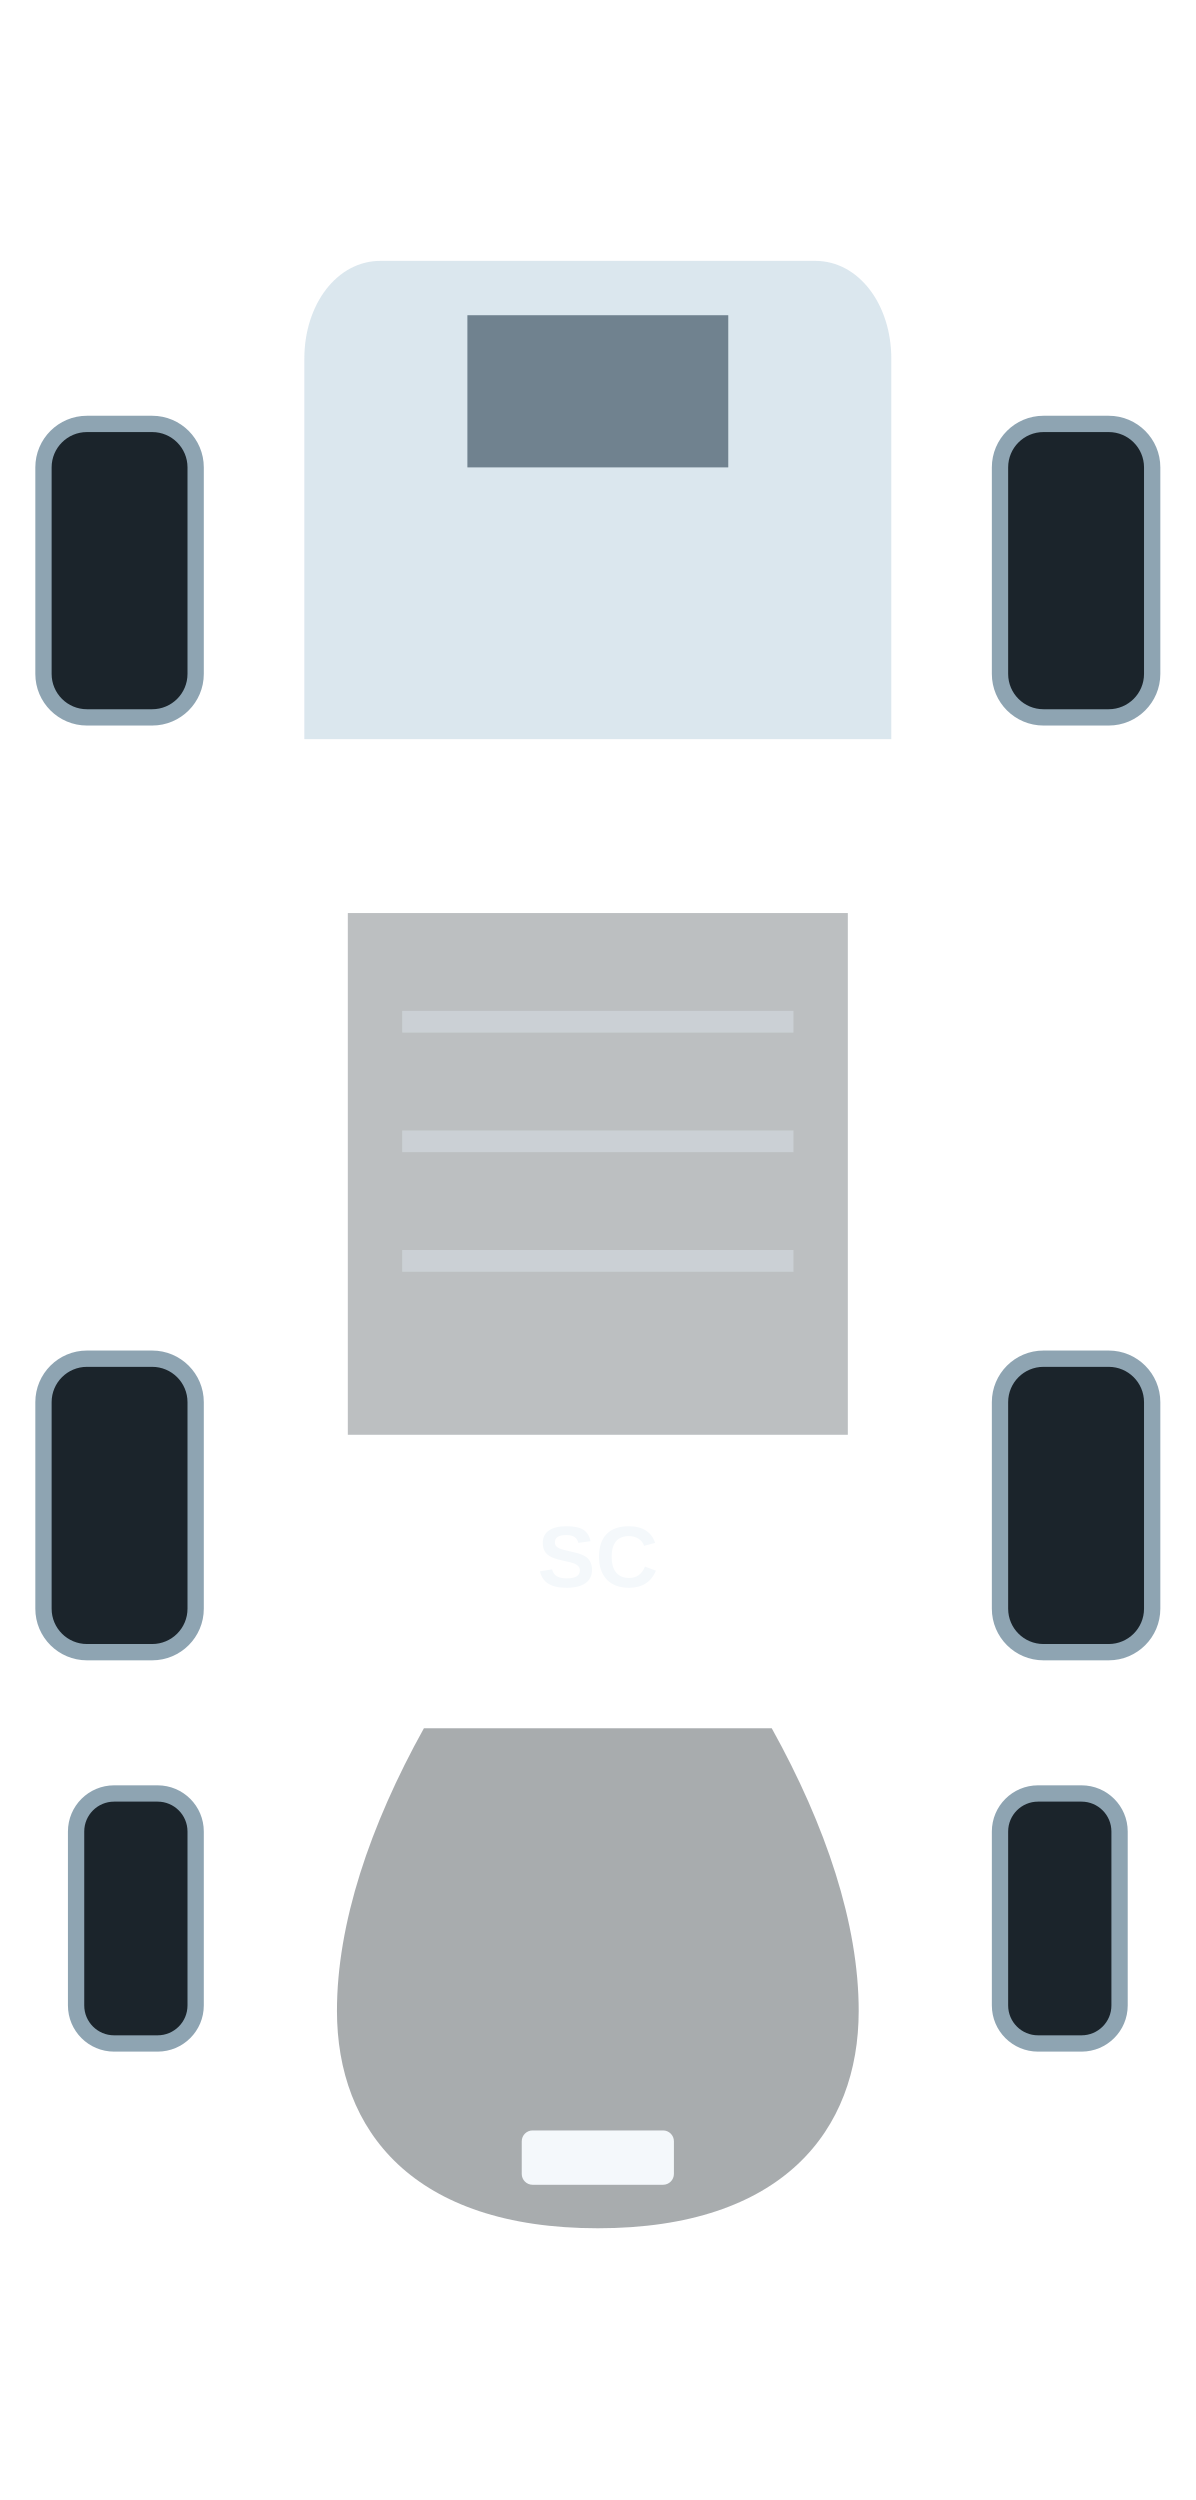
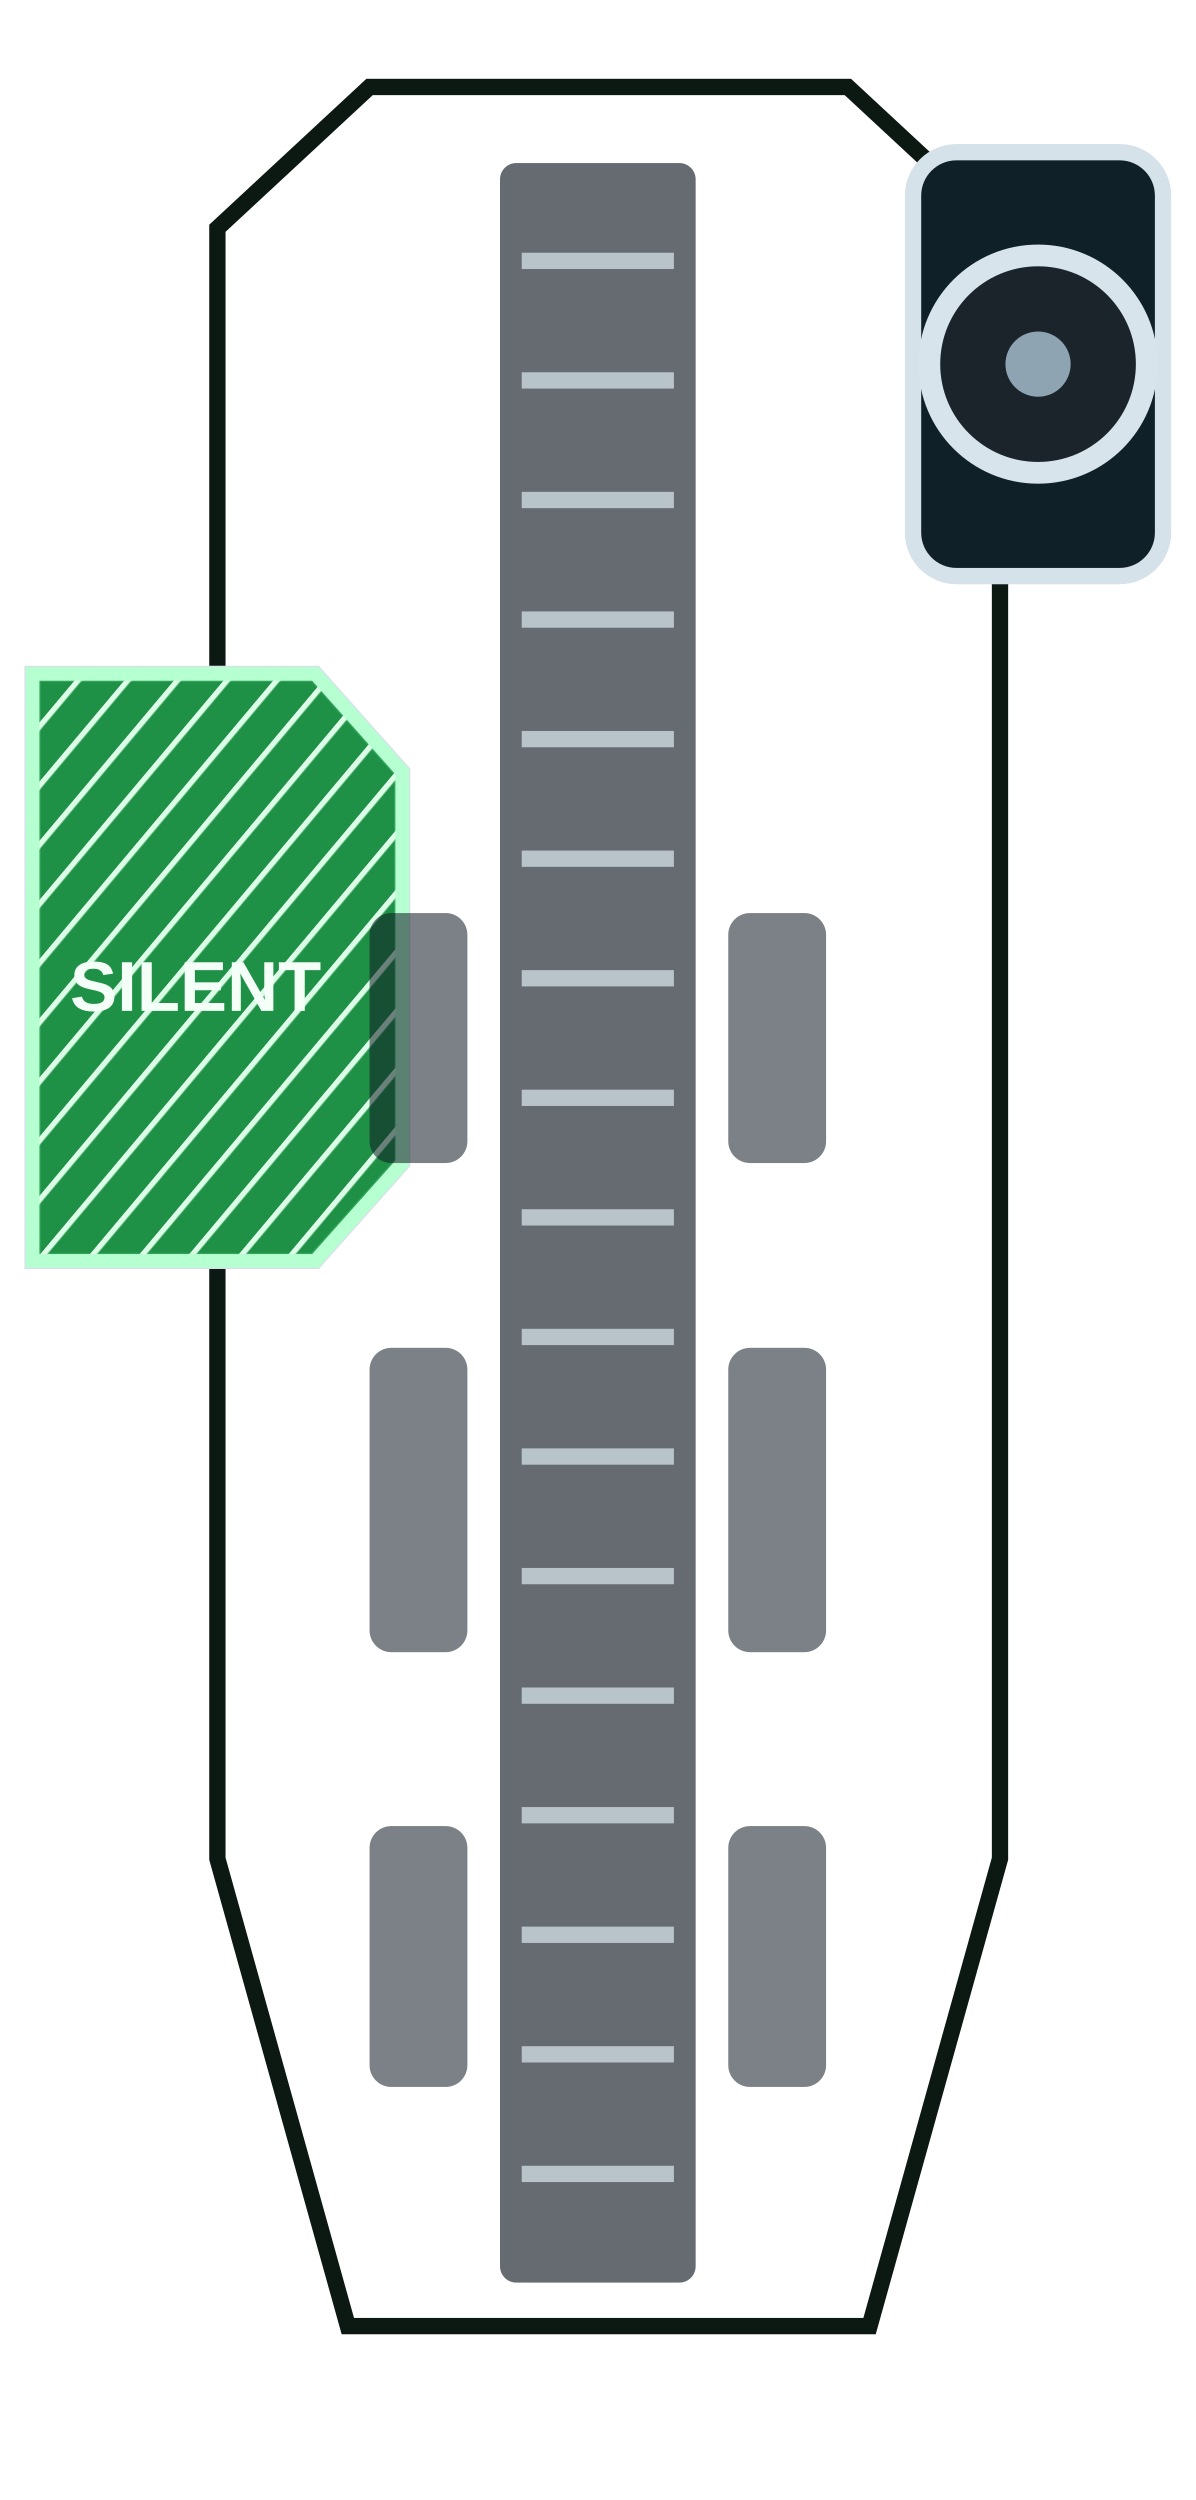
<svg xmlns="http://www.w3.org/2000/svg" viewBox="0 0 220 460" fill="none">
-   <g class="wheel">
-     <rect x="8" y="78" width="28" height="54" rx="8" fill="#1b242b" stroke="#8ea4b2" stroke-width="3" />
-     <rect x="184" y="78" width="28" height="54" rx="8" fill="#1b242b" stroke="#8ea4b2" stroke-width="3" />
-     <rect x="8" y="250" width="28" height="54" rx="8" fill="#1b242b" stroke="#8ea4b2" stroke-width="3" />
-     <rect x="184" y="250" width="28" height="54" rx="8" fill="#1b242b" stroke="#8ea4b2" stroke-width="3" />
-     <rect x="14" y="330" width="22" height="46" rx="7" fill="#1b242b" stroke="#8ea4b2" stroke-width="3" />
-     <rect x="184" y="330" width="22" height="46" rx="7" fill="#1b242b" stroke="#8ea4b2" stroke-width="3" />
+   <defs>
+     <clipPath id="operator-cab-clip">
+       <path d="M6 124h52l16 18v72l-16 18H6V124z" />
+     </clipPath>
+     <pattern id="cab-hatch" width="7" height="7" patternUnits="userSpaceOnUse" patternTransform="rotate(40)">
+       <line x1="0" y1="0" x2="0" y2="7" stroke="#d9ffe4" stroke-width="2" />
+     </pattern>
+   </defs>
+   <path class="machine-body" d="M68 16h88l28 26v300l-24 86H64L40 342V42z" stroke="#0c1812" stroke-width="3" />
+   <path d="M6 124h52l16 18v72l-16 18H6V124z" fill="#102028" stroke="#d5e2ea" stroke-width="3" />
+   <g clip-path="url(#operator-cab-clip)">
+     <rect x="0" y="116" width="84" height="130" fill="#1f9d4ae6" />
+     <rect x="0" y="116" width="84" height="130" fill="url(#cab-hatch)" />
+     <text x="36" y="186" text-anchor="middle" fill="#f4fff8" font-family="Segoe UI, Arial" font-size="13" font-weight="700">SILENT</text>
  </g>
-   <path class="machine-body" d="M58 36c0-16 14-28 52-28s52 12 52 28v250c8 10 16 28 16 48 0 42-22 78-68 78s-68-36-68-78c0-20 8-38 16-48V36z" />
-   <path d="M70 48h80c8 0 14 8 14 18v70H56V66c0-10 6-18 14-18z" fill="#d7e4ec" opacity="0.9" />
-   <path d="M86 58h48v28H86z" fill="#173042" opacity="0.55" />
-   <path d="M64 168h92v96H64z" fill="#0e1a22" opacity="0.28" />
-   <path d="M74 188h72M74 210h72M74 232h72" stroke="#e7f2f8" stroke-width="4" opacity="0.35" />
-   <path d="M78 318h64c10 18 16 36 16 52 0 22-14 40-48 40s-48-18-48-40c0-16 6-34 16-52z" fill="#061018" opacity="0.35" />
-   <rect x="96" y="392" width="28" height="10" rx="2" fill="#f4f8fb" />
-   <text x="110" y="292" text-anchor="middle" fill="#f4f8fb" font-family="Segoe UI, Arial" font-size="16" font-weight="700">SC</text>
+   <path d="M6 124h52l16 18v72l-16 18H6V124z" fill="none" stroke="#b6ffd0" stroke-width="2.5" />
+   <rect x="168" y="28" width="46" height="78" rx="8" fill="#102028" stroke="#d5e2ea" stroke-width="3" />
+   <circle cx="191" cy="67" r="20" fill="#1b242b" stroke="#d7e4ec" stroke-width="4" />
+   <circle cx="191" cy="67" r="6" fill="#8ea4b2" />
+   <rect x="92" y="30" width="36" height="390" rx="3" fill="#071018" opacity="0.62" />
+   <g stroke="#d5e0e8" stroke-width="3" opacity="0.75">
+     <path d="M96 48h28M96 70h28M96 92h28M96 114h28M96 136h28M96 158h28M96 180h28M96 202h28M96 224h28M96 246h28M96 268h28M96 290h28M96 312h28M96 334h28M96 356h28M96 378h28M96 400h28" />
+   </g>
+   <g fill="#0e1a22" opacity="0.55">
+     <rect x="68" y="168" width="18" height="46" rx="4" />
+     <rect x="134" y="168" width="18" height="46" rx="4" />
+     <rect x="68" y="248" width="18" height="56" rx="4" />
+     <rect x="134" y="248" width="18" height="56" rx="4" />
+     <rect x="68" y="336" width="18" height="48" rx="4" />
+     <rect x="134" y="336" width="18" height="48" rx="4" />
+   </g>
</svg>
